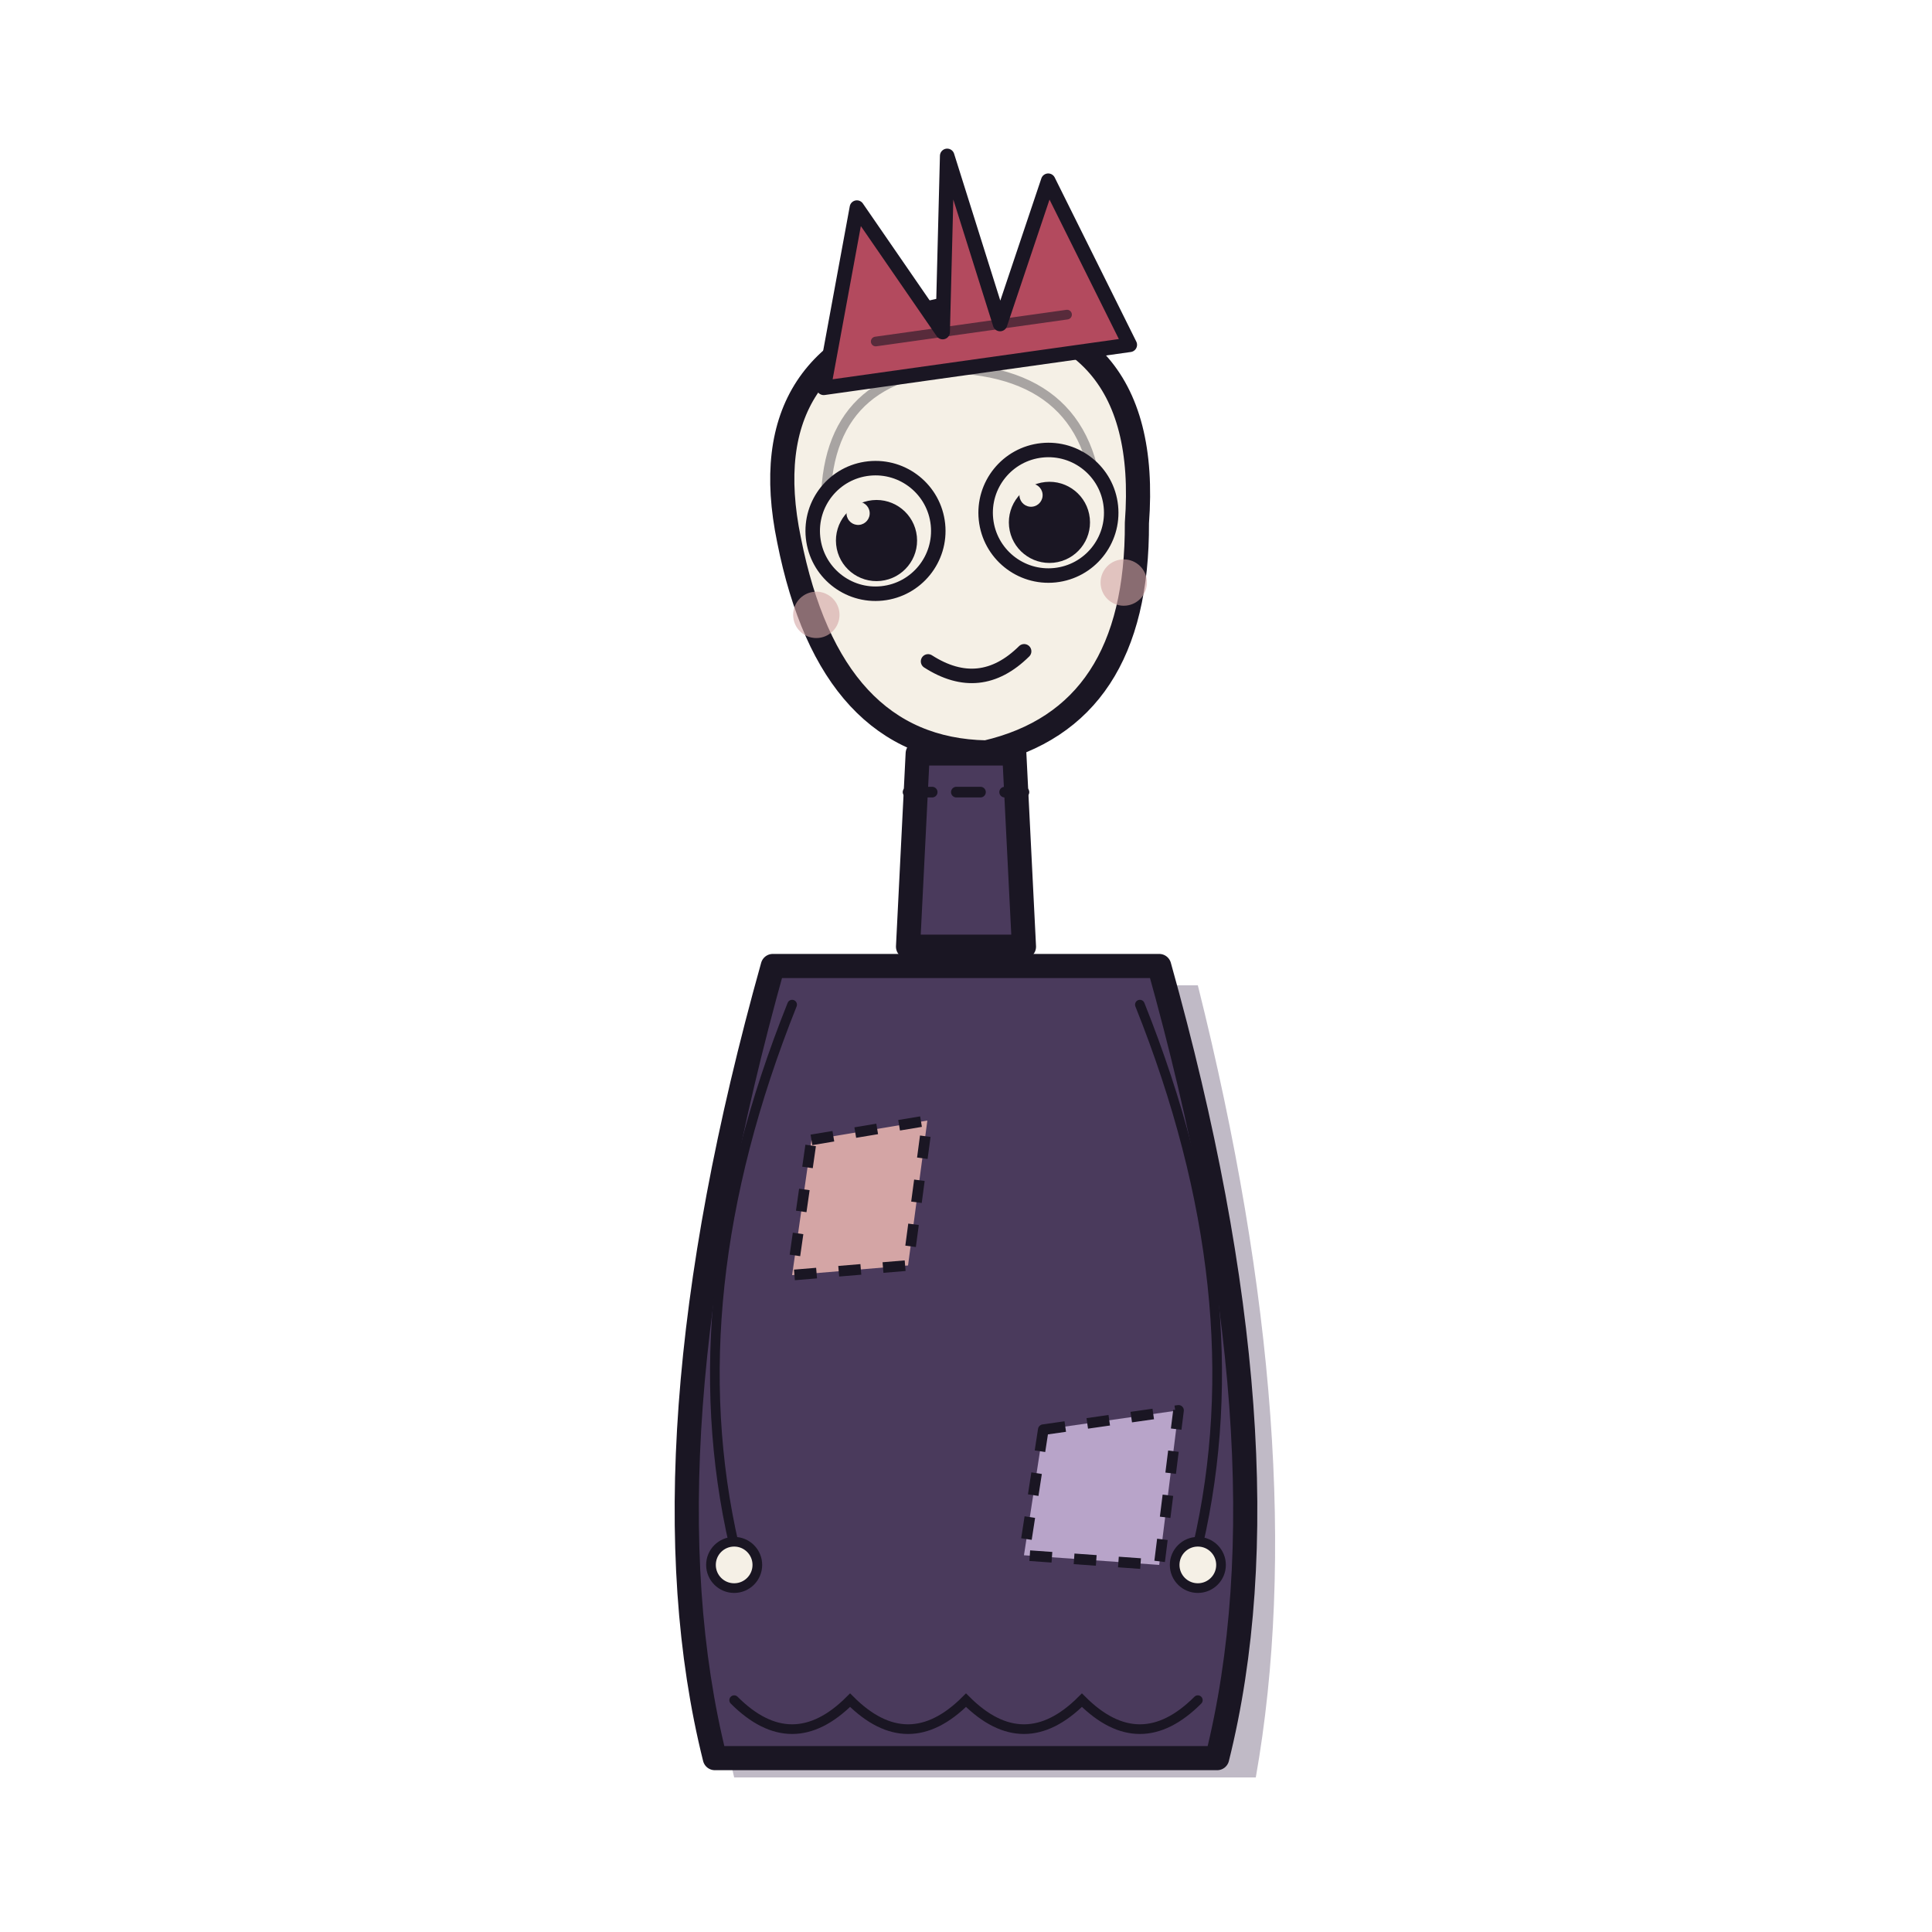
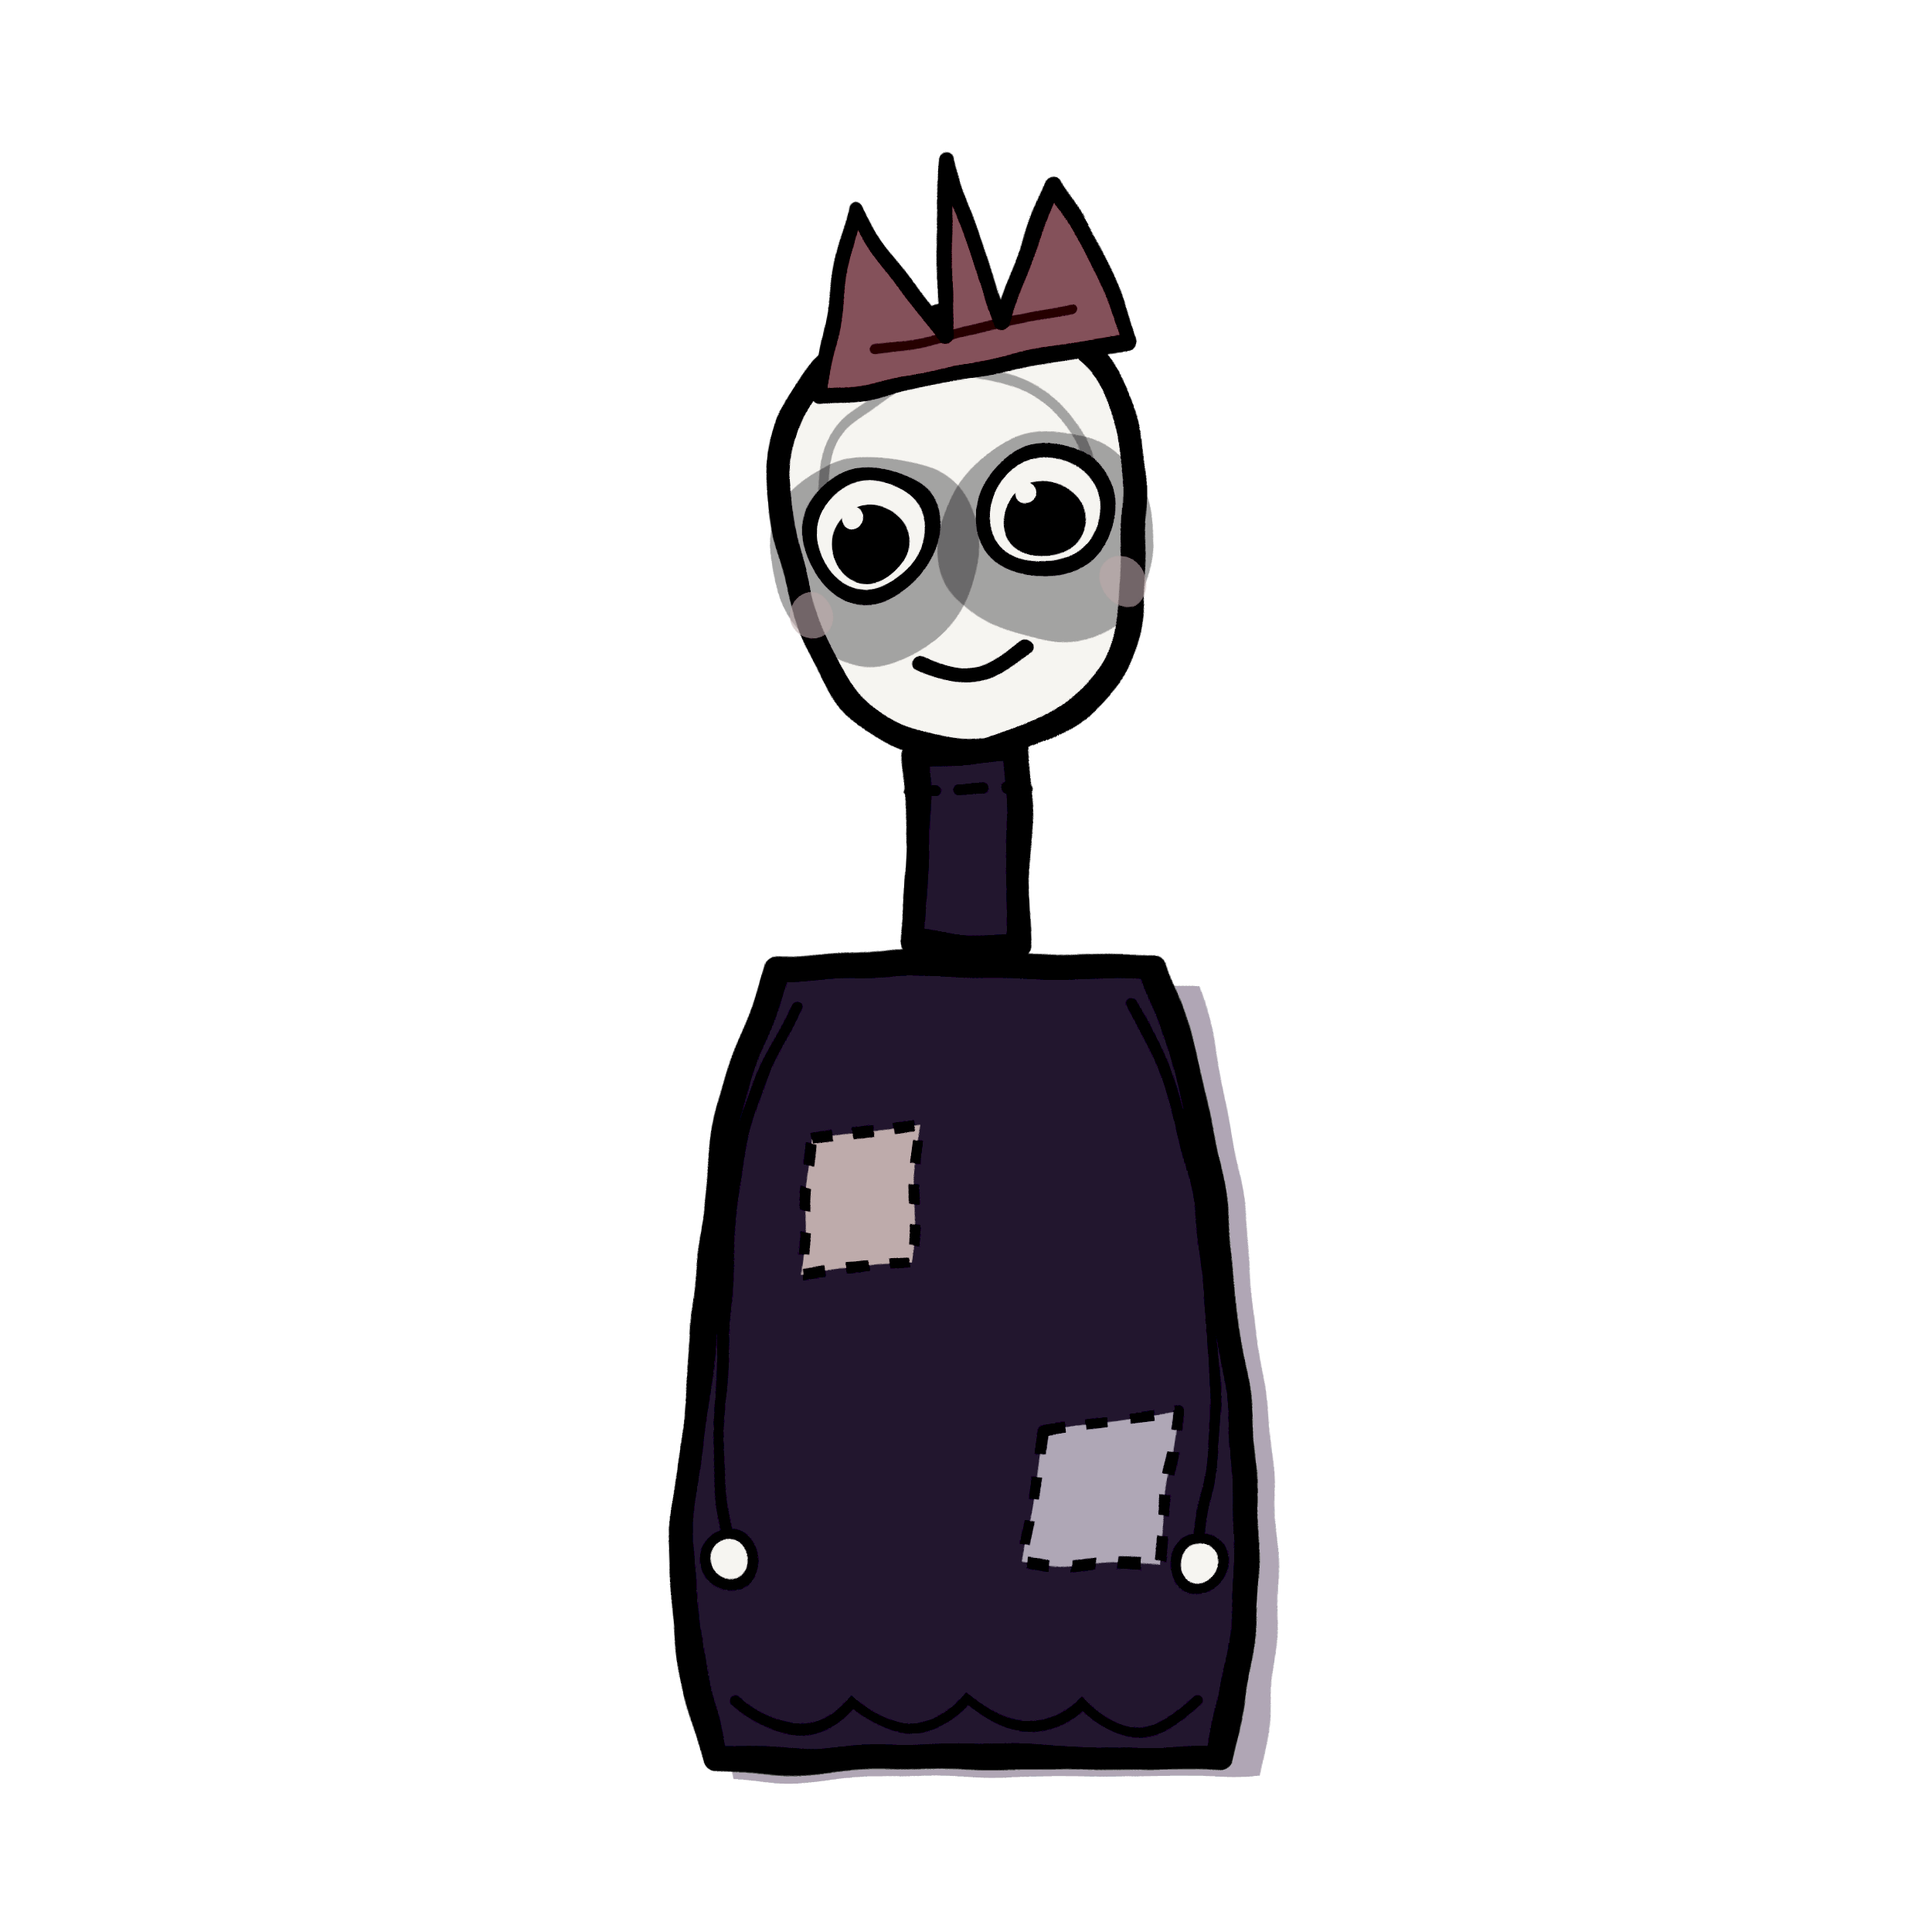
- <svg xmlns="http://www.w3.org/2000/svg" viewBox="0 0 200 200" role="img" aria-label="Isla the rag-doll boss">
+ <svg xmlns="http://www.w3.org/2000/svg" filter="url(#burton-sketch)" viewBox="0 0 200 200" role="img" aria-label="Isla the rag-doll boss">
  <defs>
+     <filter id="burton-sketch" x="-20%" y="-20%" width="140%" height="140%">
+       <feTurbulence type="fractalNoise" baseFrequency="0.04" numOctaves="3" result="noise" />
+       <feDisplacementMap in="SourceGraphic" in2="noise" scale="3.5" xChannelSelector="R" yChannelSelector="G" result="wobbly" />
+       <feColorMatrix in="wobbly" type="saturate" values="0.35" result="muted" />
+       <feComponentTransfer in="muted" result="final">
+         <feFuncR type="linear" slope="1.1" intercept="-0.05" />
+         <feFuncG type="linear" slope="1.1" intercept="-0.05" />
+         <feFuncB type="linear" slope="1.1" intercept="-0.05" />
+       </feComponentTransfer>
+     </filter>
    <style>
      /* bone #F5F0E6 | ink #1A1623 | dusk #4A3A5C | lavender #B8A4C9 | blush #D4A5A5 | pop deep-rose #B34A5E */
      .isla-body{fill:#4A3A5C;stroke:#1A1623;stroke-width:2.5;stroke-linecap:round;stroke-linejoin:round}
      .head{fill:#F5F0E6;stroke:#1A1623;stroke-width:2.5;stroke-linejoin:round}
      .isla-eye{fill:#F5F0E6;stroke:#1A1623;stroke-width:1.5}
      .isla-pupil{fill:#1A1623}
      .isla-mouth{fill:none;stroke:#1A1623;stroke-width:1.5;stroke-linecap:round}
      .isla-accent{fill:#B34A5E;stroke:#1A1623;stroke-width:1.5;stroke-linejoin:round}
      .shadow{fill:#4A3A5C;opacity:.35}
      .thin{fill:none;stroke:#1A1623;stroke-width:1;stroke-linecap:round}
      .seam{fill:none;stroke:#1A1623;stroke-width:1.1;stroke-dasharray:2.5 2.5;stroke-linecap:round}
      .patch1{fill:#D4A5A5;stroke:#1A1623;stroke-width:1.1;stroke-dasharray:2.3 2.3;stroke-linejoin:round}
      .patch2{fill:#B8A4C9;stroke:#1A1623;stroke-width:1.1;stroke-dasharray:2.3 2.3;stroke-linejoin:round}
    </style>
  </defs>
  <path class="shadow" d="M82 102 Q68 150 76 184 L130 184 Q136 150 124 102 Z" />
  <path class="isla-body" d="M80 100 Q66 150 74 182 L126 182 Q134 150 120 100 Z" />
  <path class="thin" d="M76 176 Q82 182 88 176 Q94 182 100 176 Q106 182 112 176 Q118 182 124 176" />
  <path class="patch1" d="M84 118 L96 116 L94 131 L82 132 Z" />
  <path class="patch2" d="M108 148 L122 146 L120 162 L106 161 Z" />
  <path class="thin" stroke-width="1.5" d="M82 104 Q70 134 76 160" />
  <path class="thin" stroke-width="1.5" d="M118 104 Q130 134 124 160" />
  <circle cx="76" cy="162" r="2.4" fill="#F5F0E6" stroke="#1A1623" stroke-width="1" />
  <circle cx="124" cy="162" r="2.4" fill="#F5F0E6" stroke="#1A1623" stroke-width="1" />
  <path class="isla-body" d="M94 98 L106 98 L105 78 L95 78 Z" />
  <path class="seam" d="M94 82 L106 82" />
  <g transform="rotate(-6 100 58)">
    <path class="head" d="M82 54 Q80 34 100 32 Q122 34 118 56 Q116 76 100 78 Q84 76 82 54 Z" />
    <path class="thin" opacity=".35" d="M86 54 Q86 38 100 38 Q116 40 114 56" />
+     <circle cx="91" cy="56.5" r="11" fill="#1A1623" opacity="0.35" />
    <circle class="isla-eye" cx="91" cy="54" r="6.5" />
+     <circle cx="109" cy="56.5" r="11" fill="#1A1623" opacity="0.35" />
    <circle class="isla-eye" cx="109" cy="54" r="6.5" />
    <circle class="isla-pupil" cx="91" cy="55" r="4.2" />
    <circle class="isla-pupil" cx="109" cy="55" r="4.2" />
    <circle cx="89.4" cy="52" r="1.2" fill="#F5F0E6" />
    <circle cx="107.4" cy="52" r="1.2" fill="#F5F0E6" />
    <path class="isla-mouth" d="M95 68 Q100 72 105 68" />
    <circle cx="84" cy="62" r="2.4" fill="#D4A5A5" opacity=".6" />
    <circle cx="116" cy="62" r="2.4" fill="#D4A5A5" opacity=".6" />
  </g>
  <g transform="rotate(-8 100 30)">
    <path class="isla-accent" d="M84 38 L90 20 L97 34 L100 16 L103 34 L110 20 L116 38 Z" />
    <path class="thin" d="M90 34 L110 34" opacity=".6" />
  </g>
</svg>
